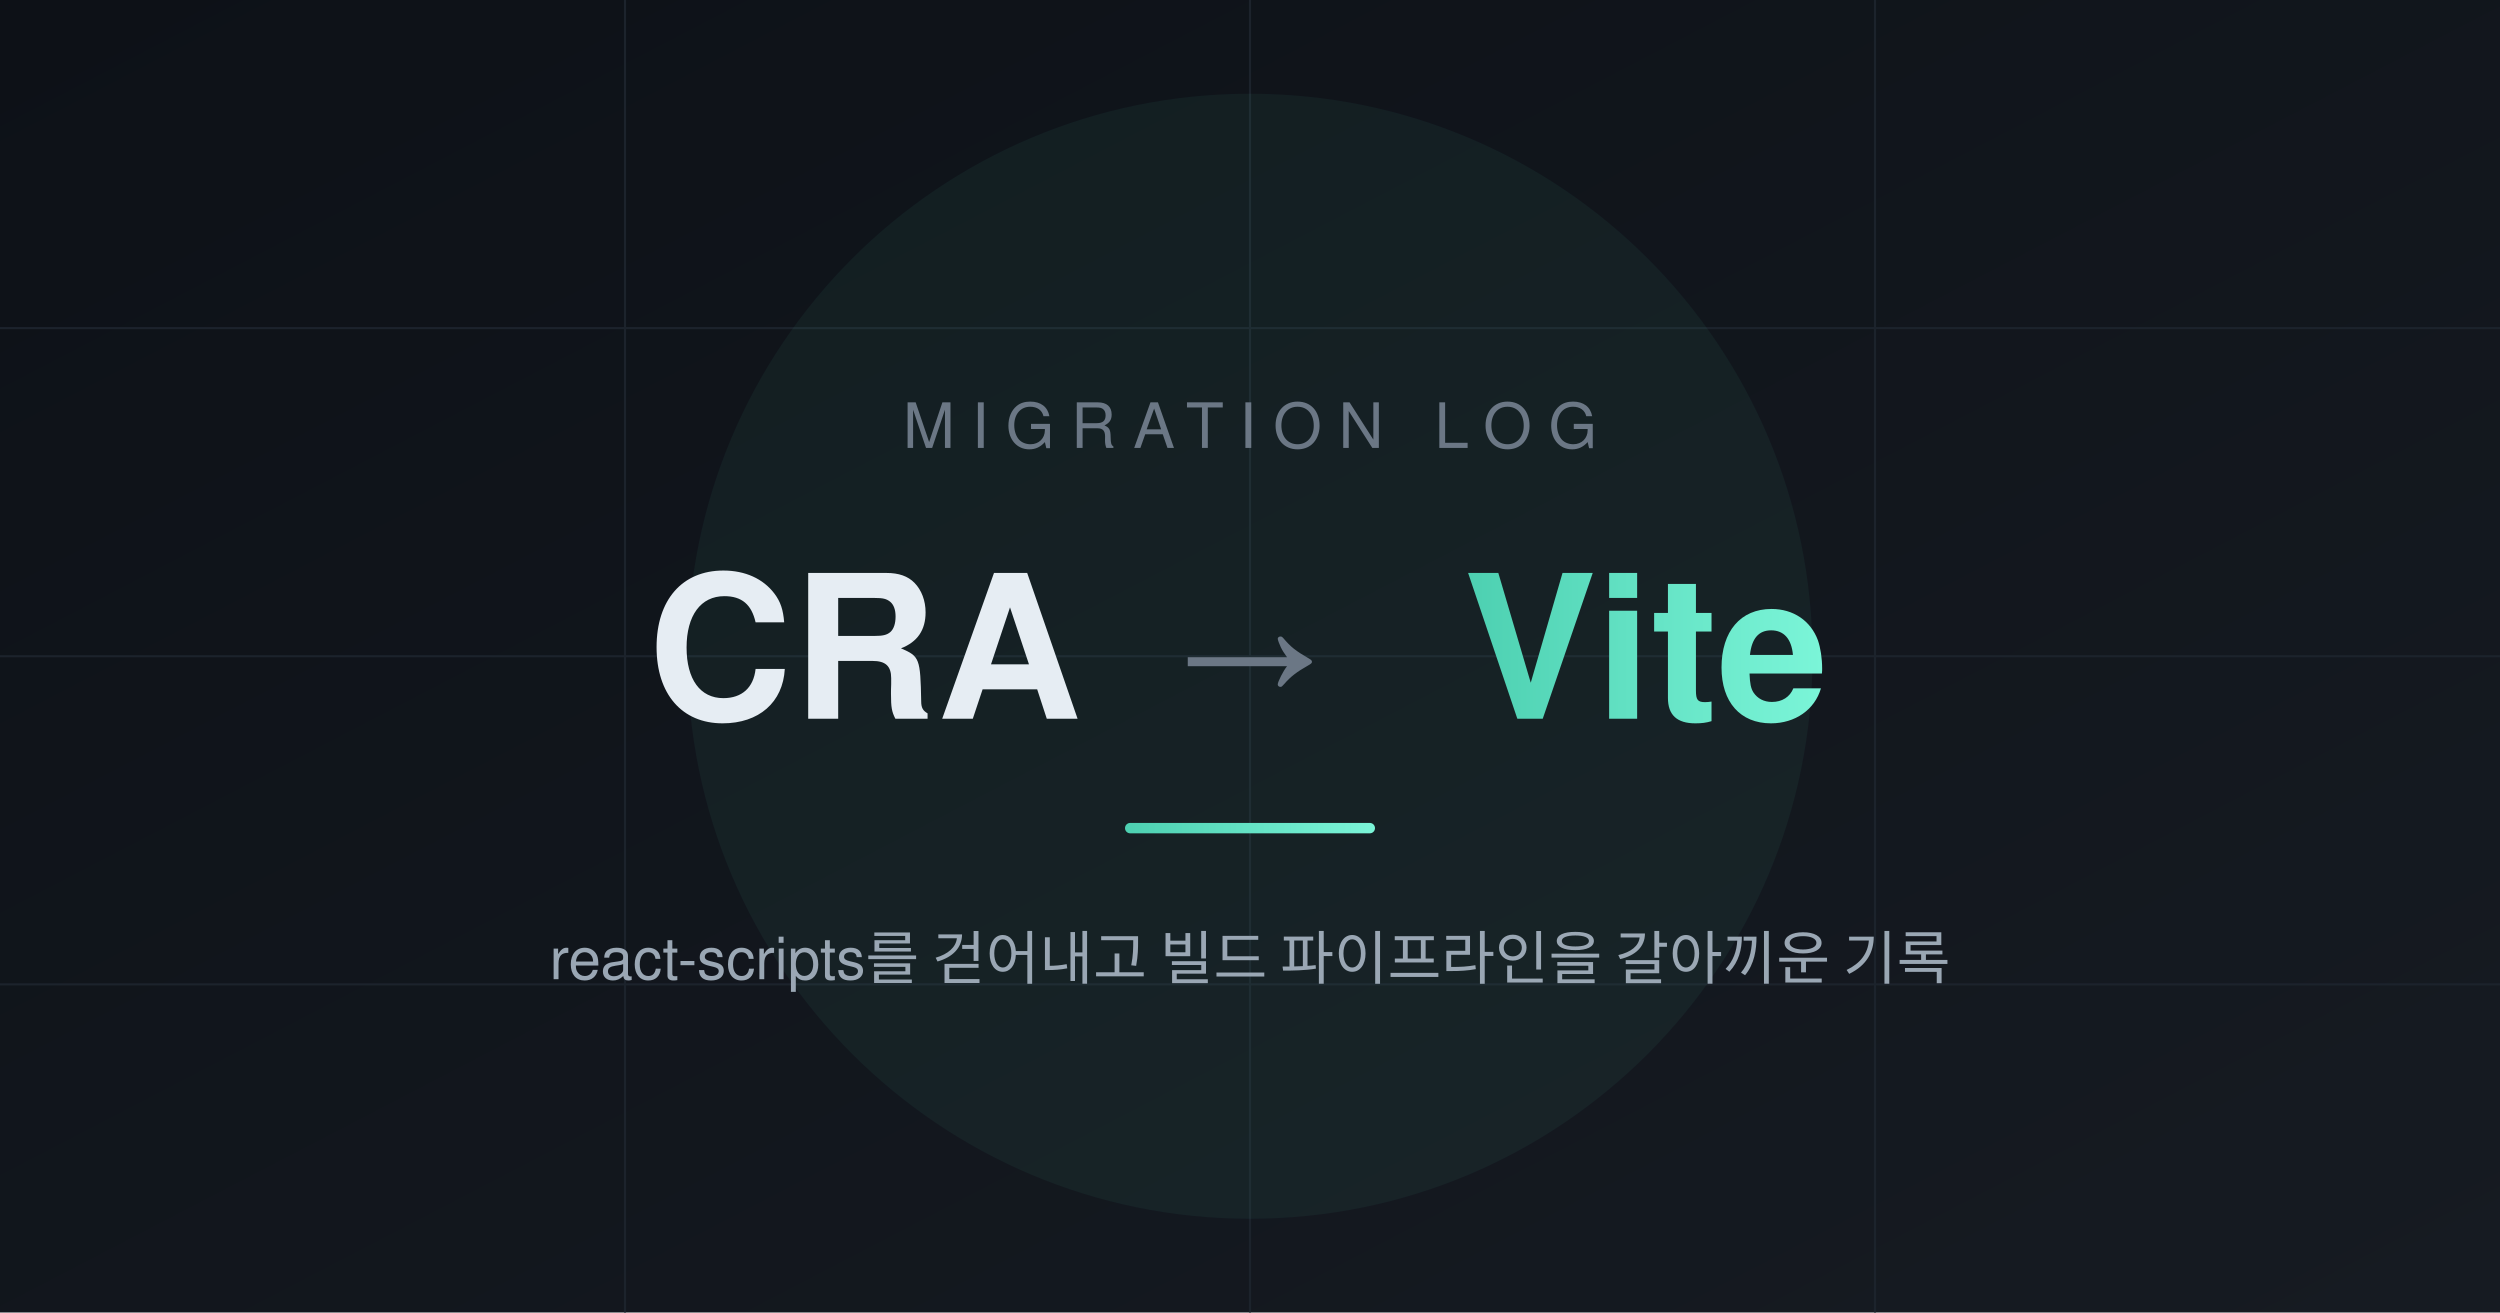
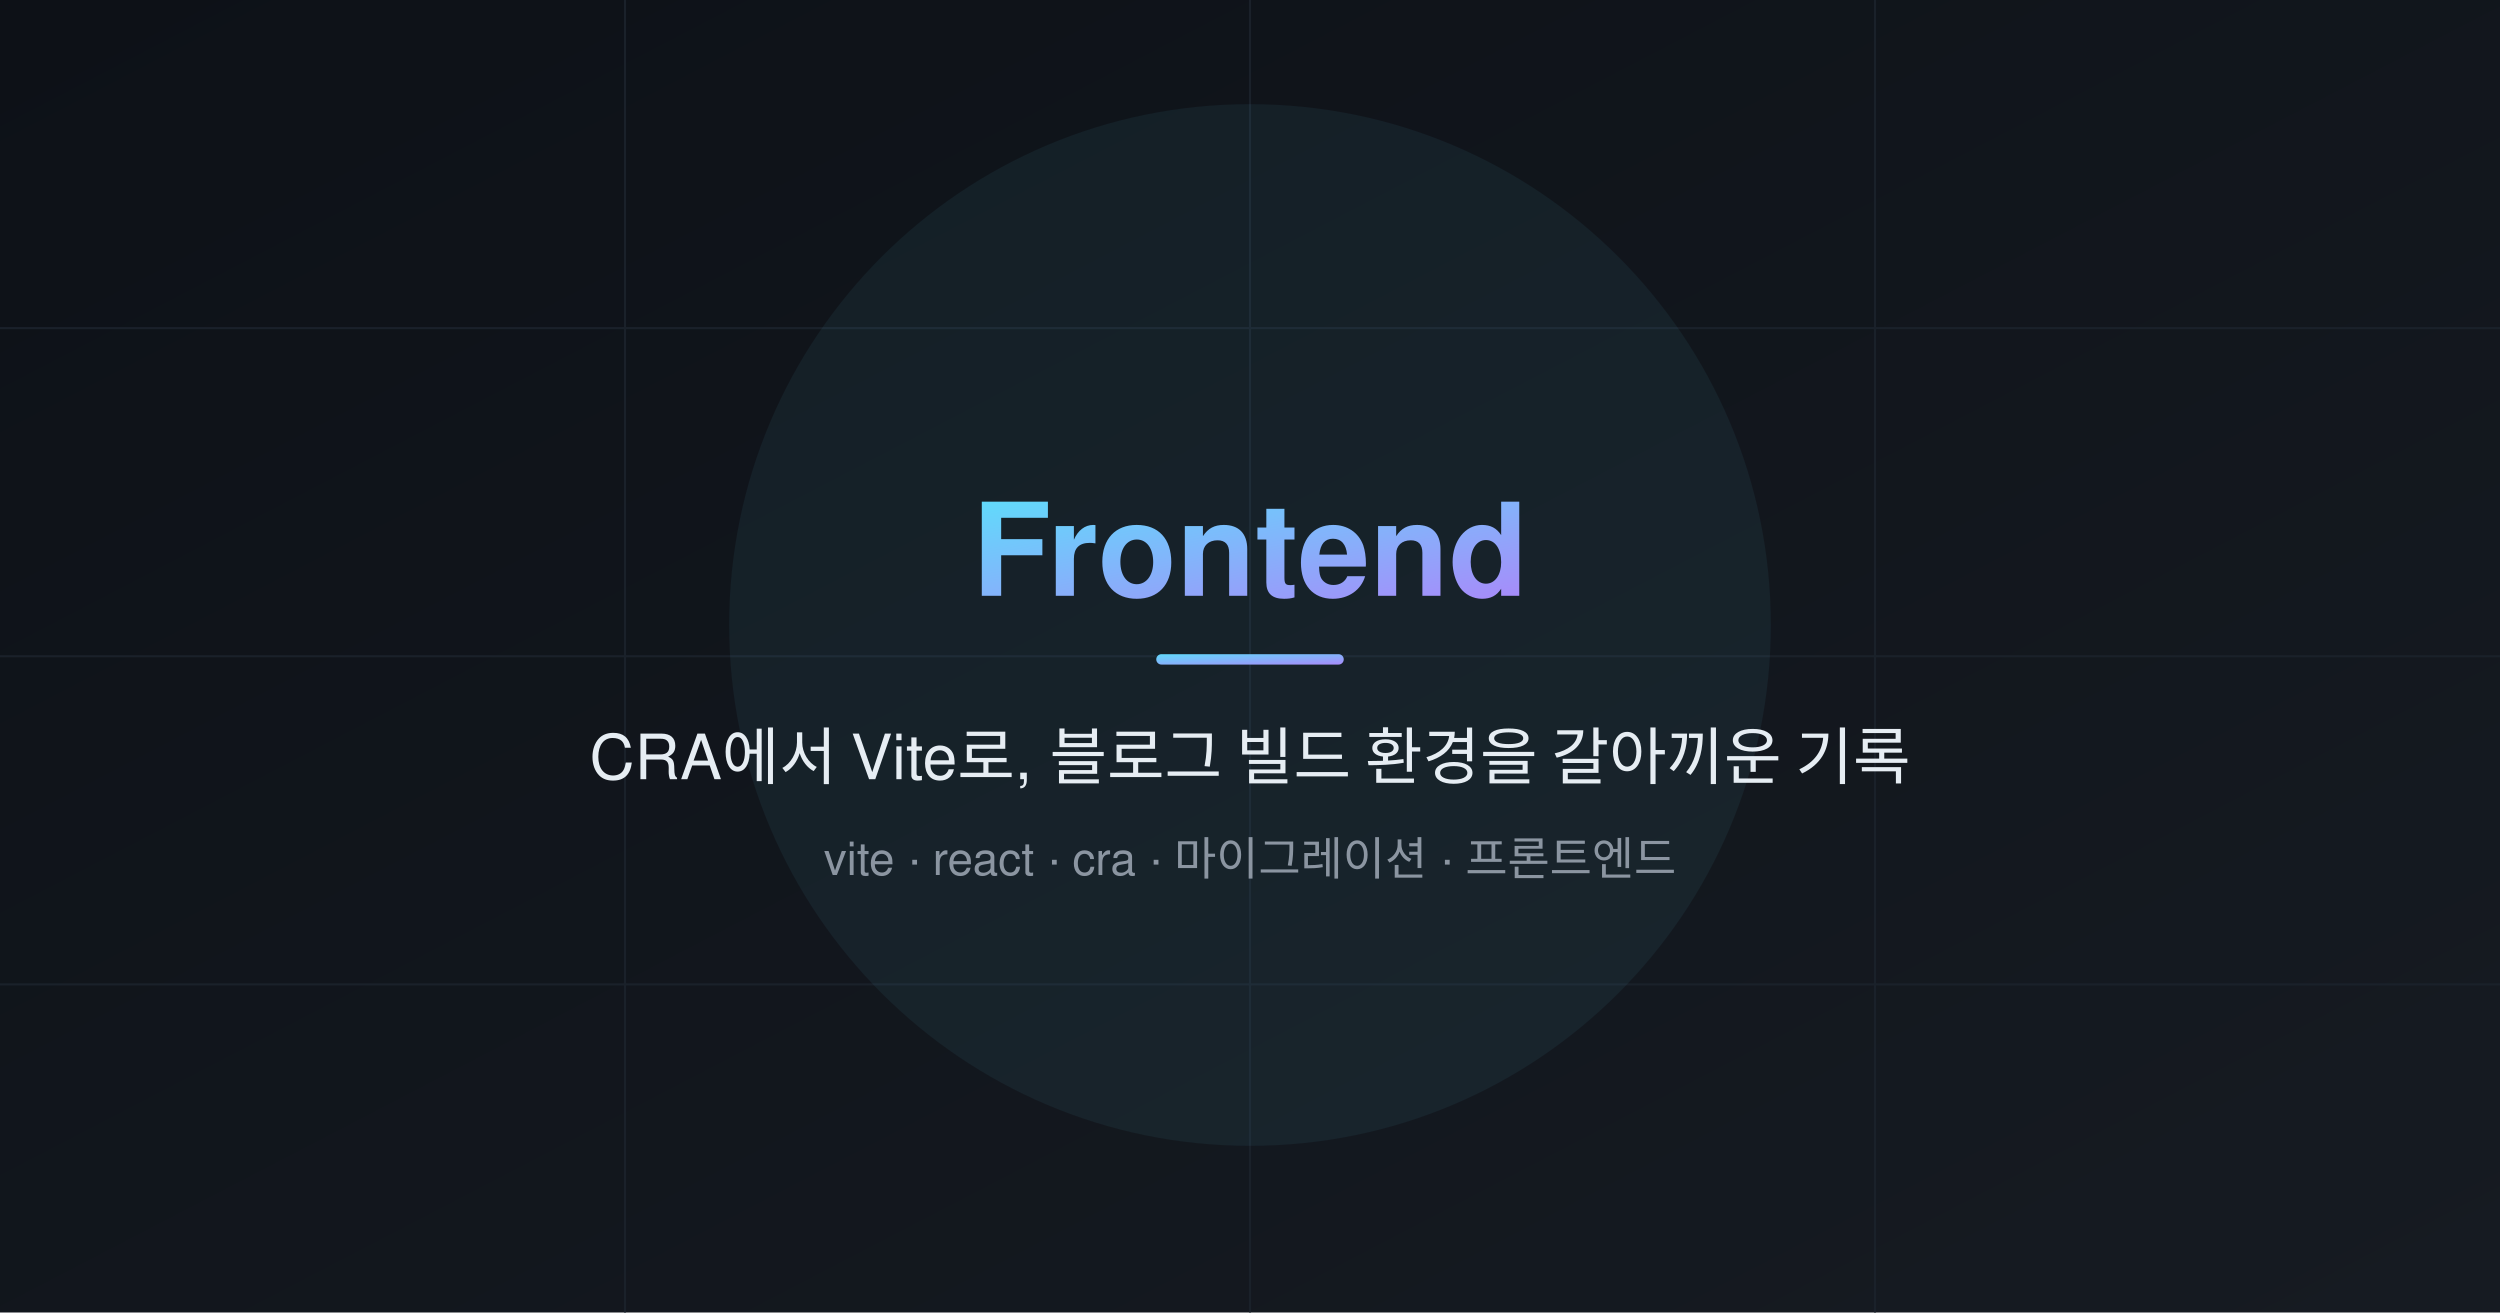
<svg xmlns="http://www.w3.org/2000/svg" viewBox="0 0 1200 630" width="1200" height="630">
  <defs>
    <linearGradient id="bg" x1="0" y1="0" x2="1" y2="1">
      <stop offset="0%" stop-color="#0d1117" />
      <stop offset="100%" stop-color="#161b22" />
    </linearGradient>
-     <linearGradient id="accent" x1="0" y1="0" x2="1" y2="0">
-       <stop offset="0%" stop-color="#4dd0b1" />
-       <stop offset="100%" stop-color="#7bf5d8" />
+     <linearGradient id="accent" x1="0" y1="0" x2="1" y2="1">
+       <stop offset="0%" stop-color="#61dafb" />
+       <stop offset="100%" stop-color="#a78bfa" />
    </linearGradient>
  </defs>
  <rect width="1200" height="630" fill="url(#bg)" />
-   <g stroke="#1c232c" stroke-width="1">
+   <g stroke="#1a212a" stroke-width="1">
    <path d="M0 157.5H1200M0 315H1200M0 472.5H1200M300 0V630M600 0V630M900 0V630" />
  </g>
-   <circle cx="600" cy="315" r="270" fill="#4dd0b1" opacity="0.06" />
-   <text x="600" y="215" text-anchor="middle" font-family="Helvetica, Arial, sans-serif" font-size="30" fill="#6b7785" letter-spacing="8">MIGRATION LOG</text>
-   <g text-anchor="middle" font-family="Helvetica, Arial, sans-serif" font-size="96" font-weight="bold">
-     <text x="415" y="345" fill="#e6edf3">CRA</text>
-     <text x="600" y="340" fill="#6b7785" font-size="72">→</text>
-     <text x="790" y="345" fill="url(#accent)">Vite</text>
-   </g>
-   <rect x="540" y="395" width="120" height="5" rx="2.5" fill="url(#accent)" />
-   <text x="600" y="470" text-anchor="middle" font-family="Helvetica, Arial, sans-serif" font-size="28" fill="#9aa7b4">react-scripts를 걷어내고 빌드 파이프라인을 갈아끼운 기록</text>
+   <circle cx="600" cy="300" r="250" fill="#61dafb" opacity="0.06" />
+   <text x="600" y="286" text-anchor="middle" font-family="'Helvetica Neue', Helvetica, Arial, 'Apple SD Gothic Neo', 'Malgun Gothic', sans-serif" font-size="62" font-weight="bold" fill="url(#accent)">Frontend</text>
+   <rect x="555" y="314" width="90" height="5" rx="2.5" fill="url(#accent)" />
+   <text x="600" y="374" text-anchor="middle" font-family="'Helvetica Neue', Helvetica, Arial, 'Apple SD Gothic Neo', 'Malgun Gothic', sans-serif" font-size="30" fill="#e6edf3">CRA에서 Vite로, 블로그 빌드 환경을 갈아끼운 기록</text>
+   <text x="600" y="420" text-anchor="middle" font-family="'Helvetica Neue', Helvetica, Arial, 'Apple SD Gothic Neo', 'Malgun Gothic', sans-serif" font-size="22" fill="#8b95a1">vite · react · cra · 마이그레이션 · 프론트엔드</text>
</svg>
